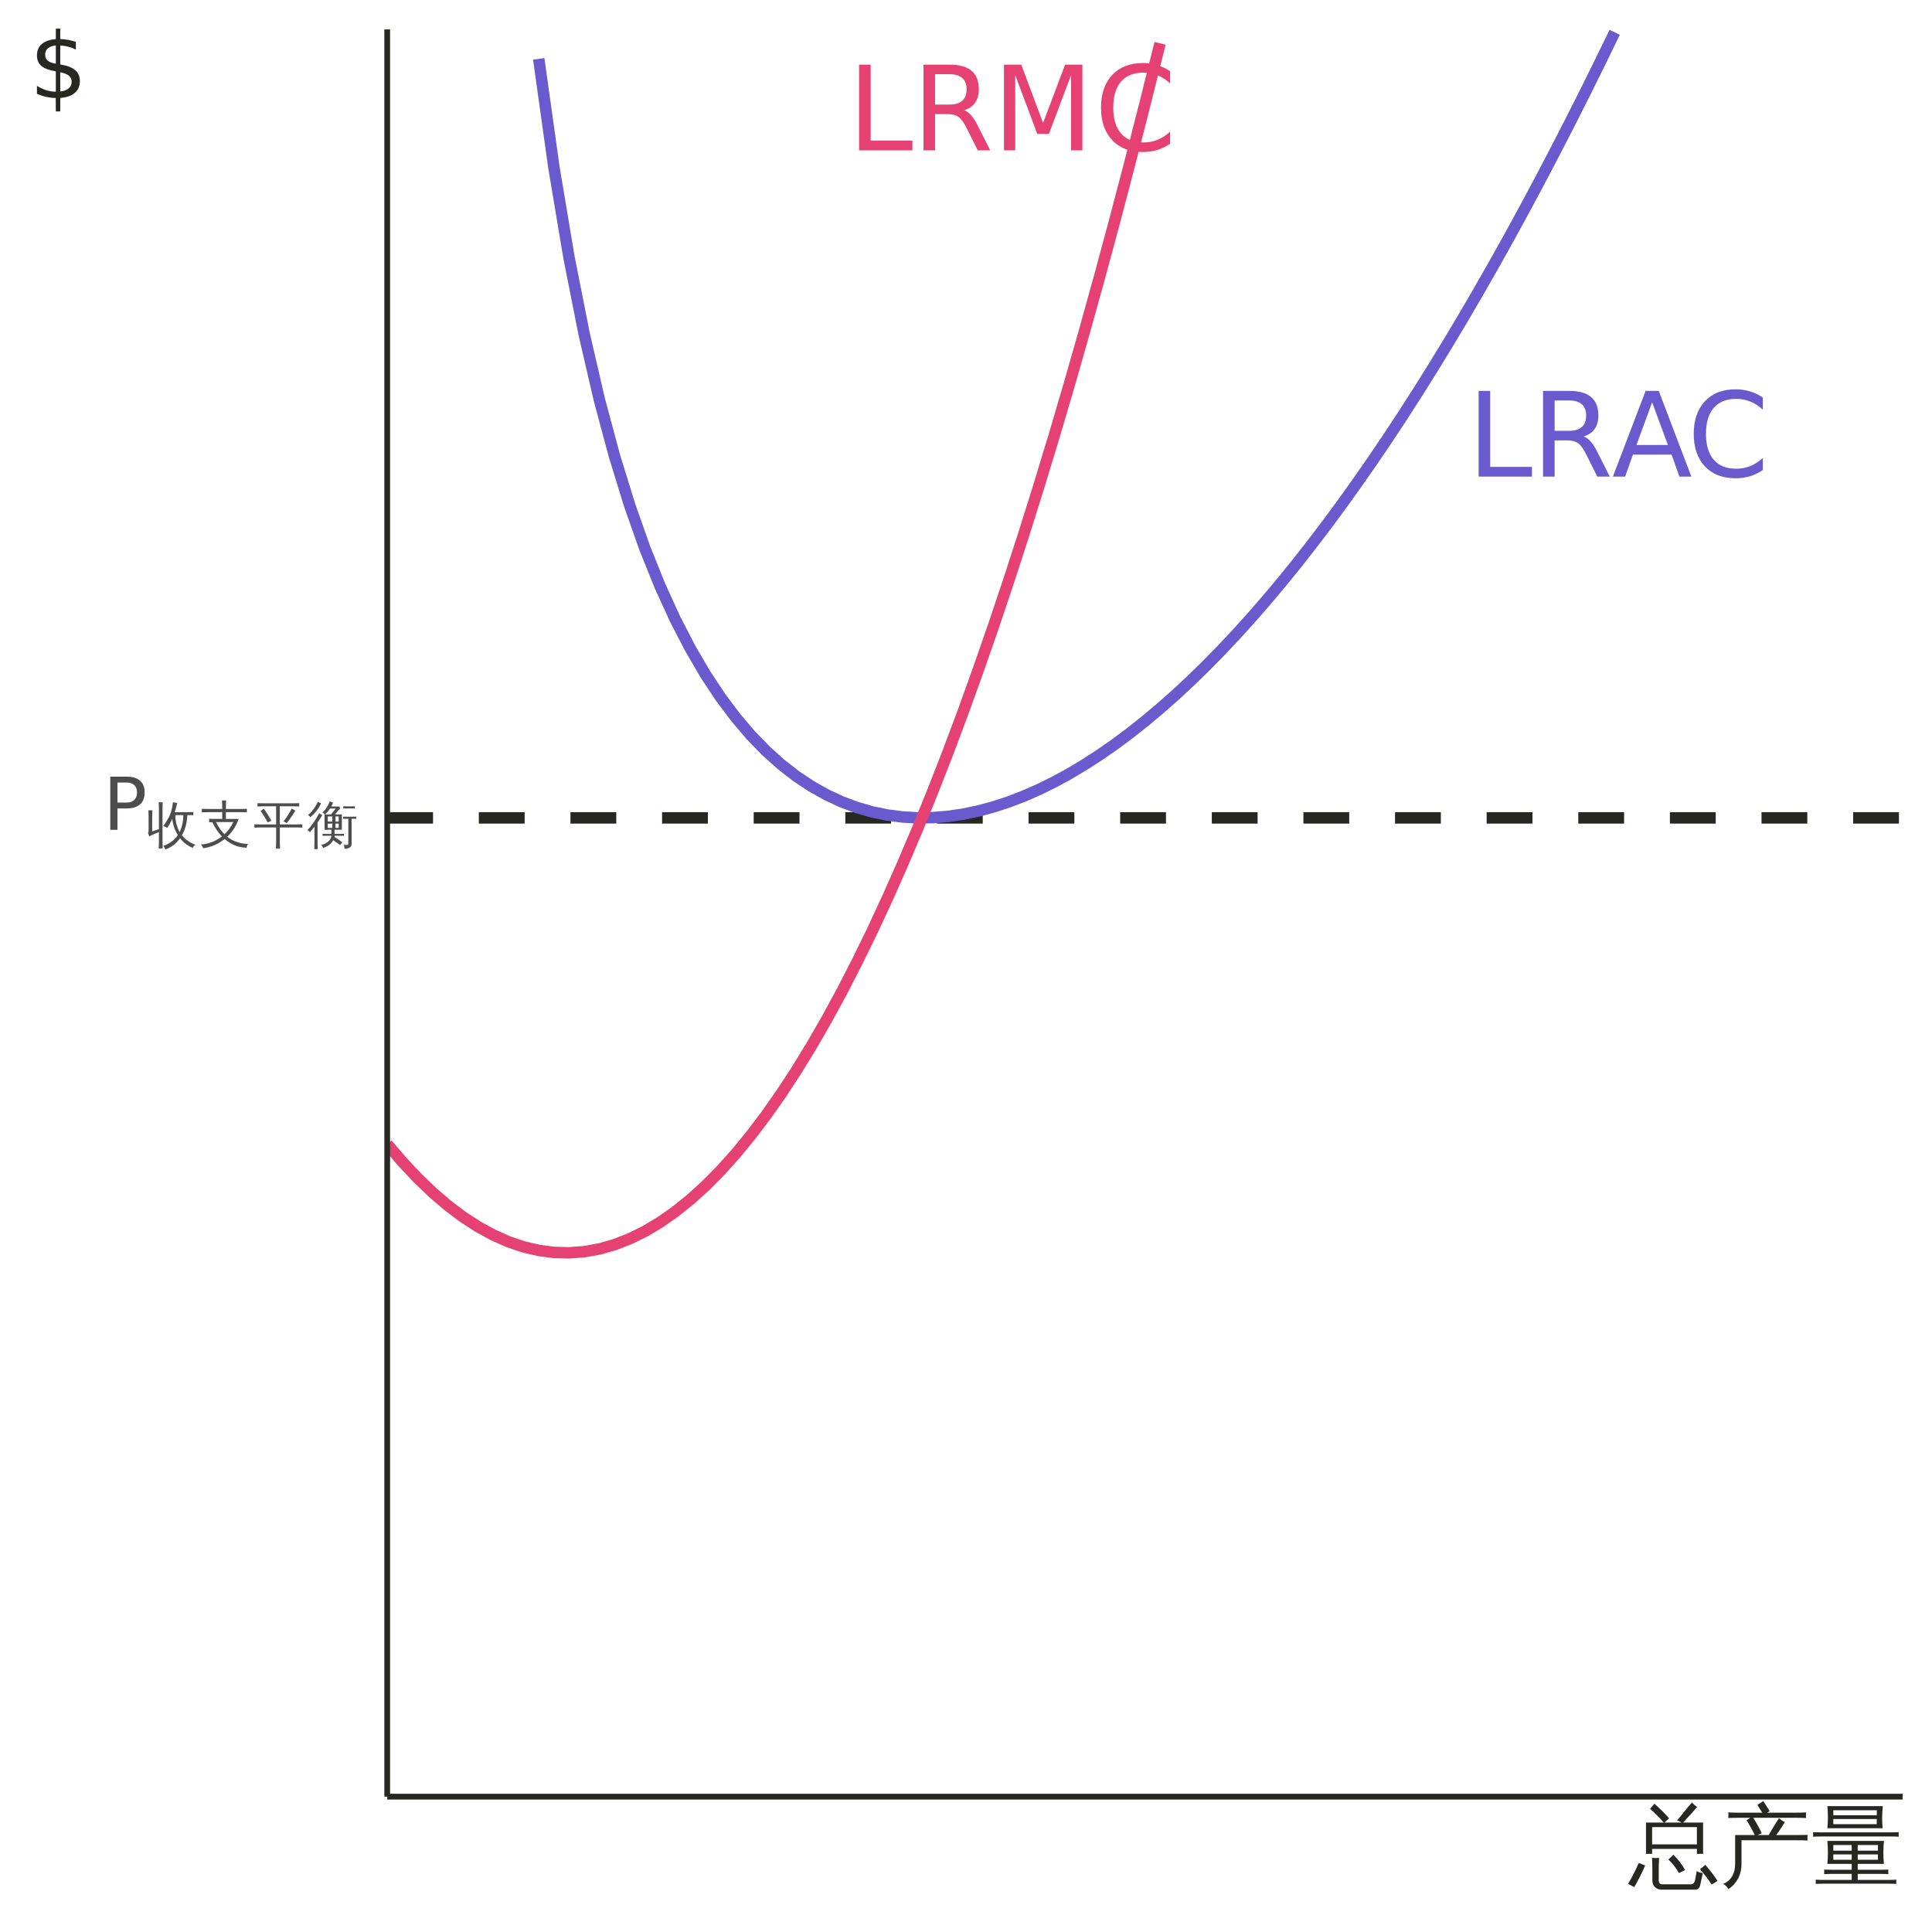
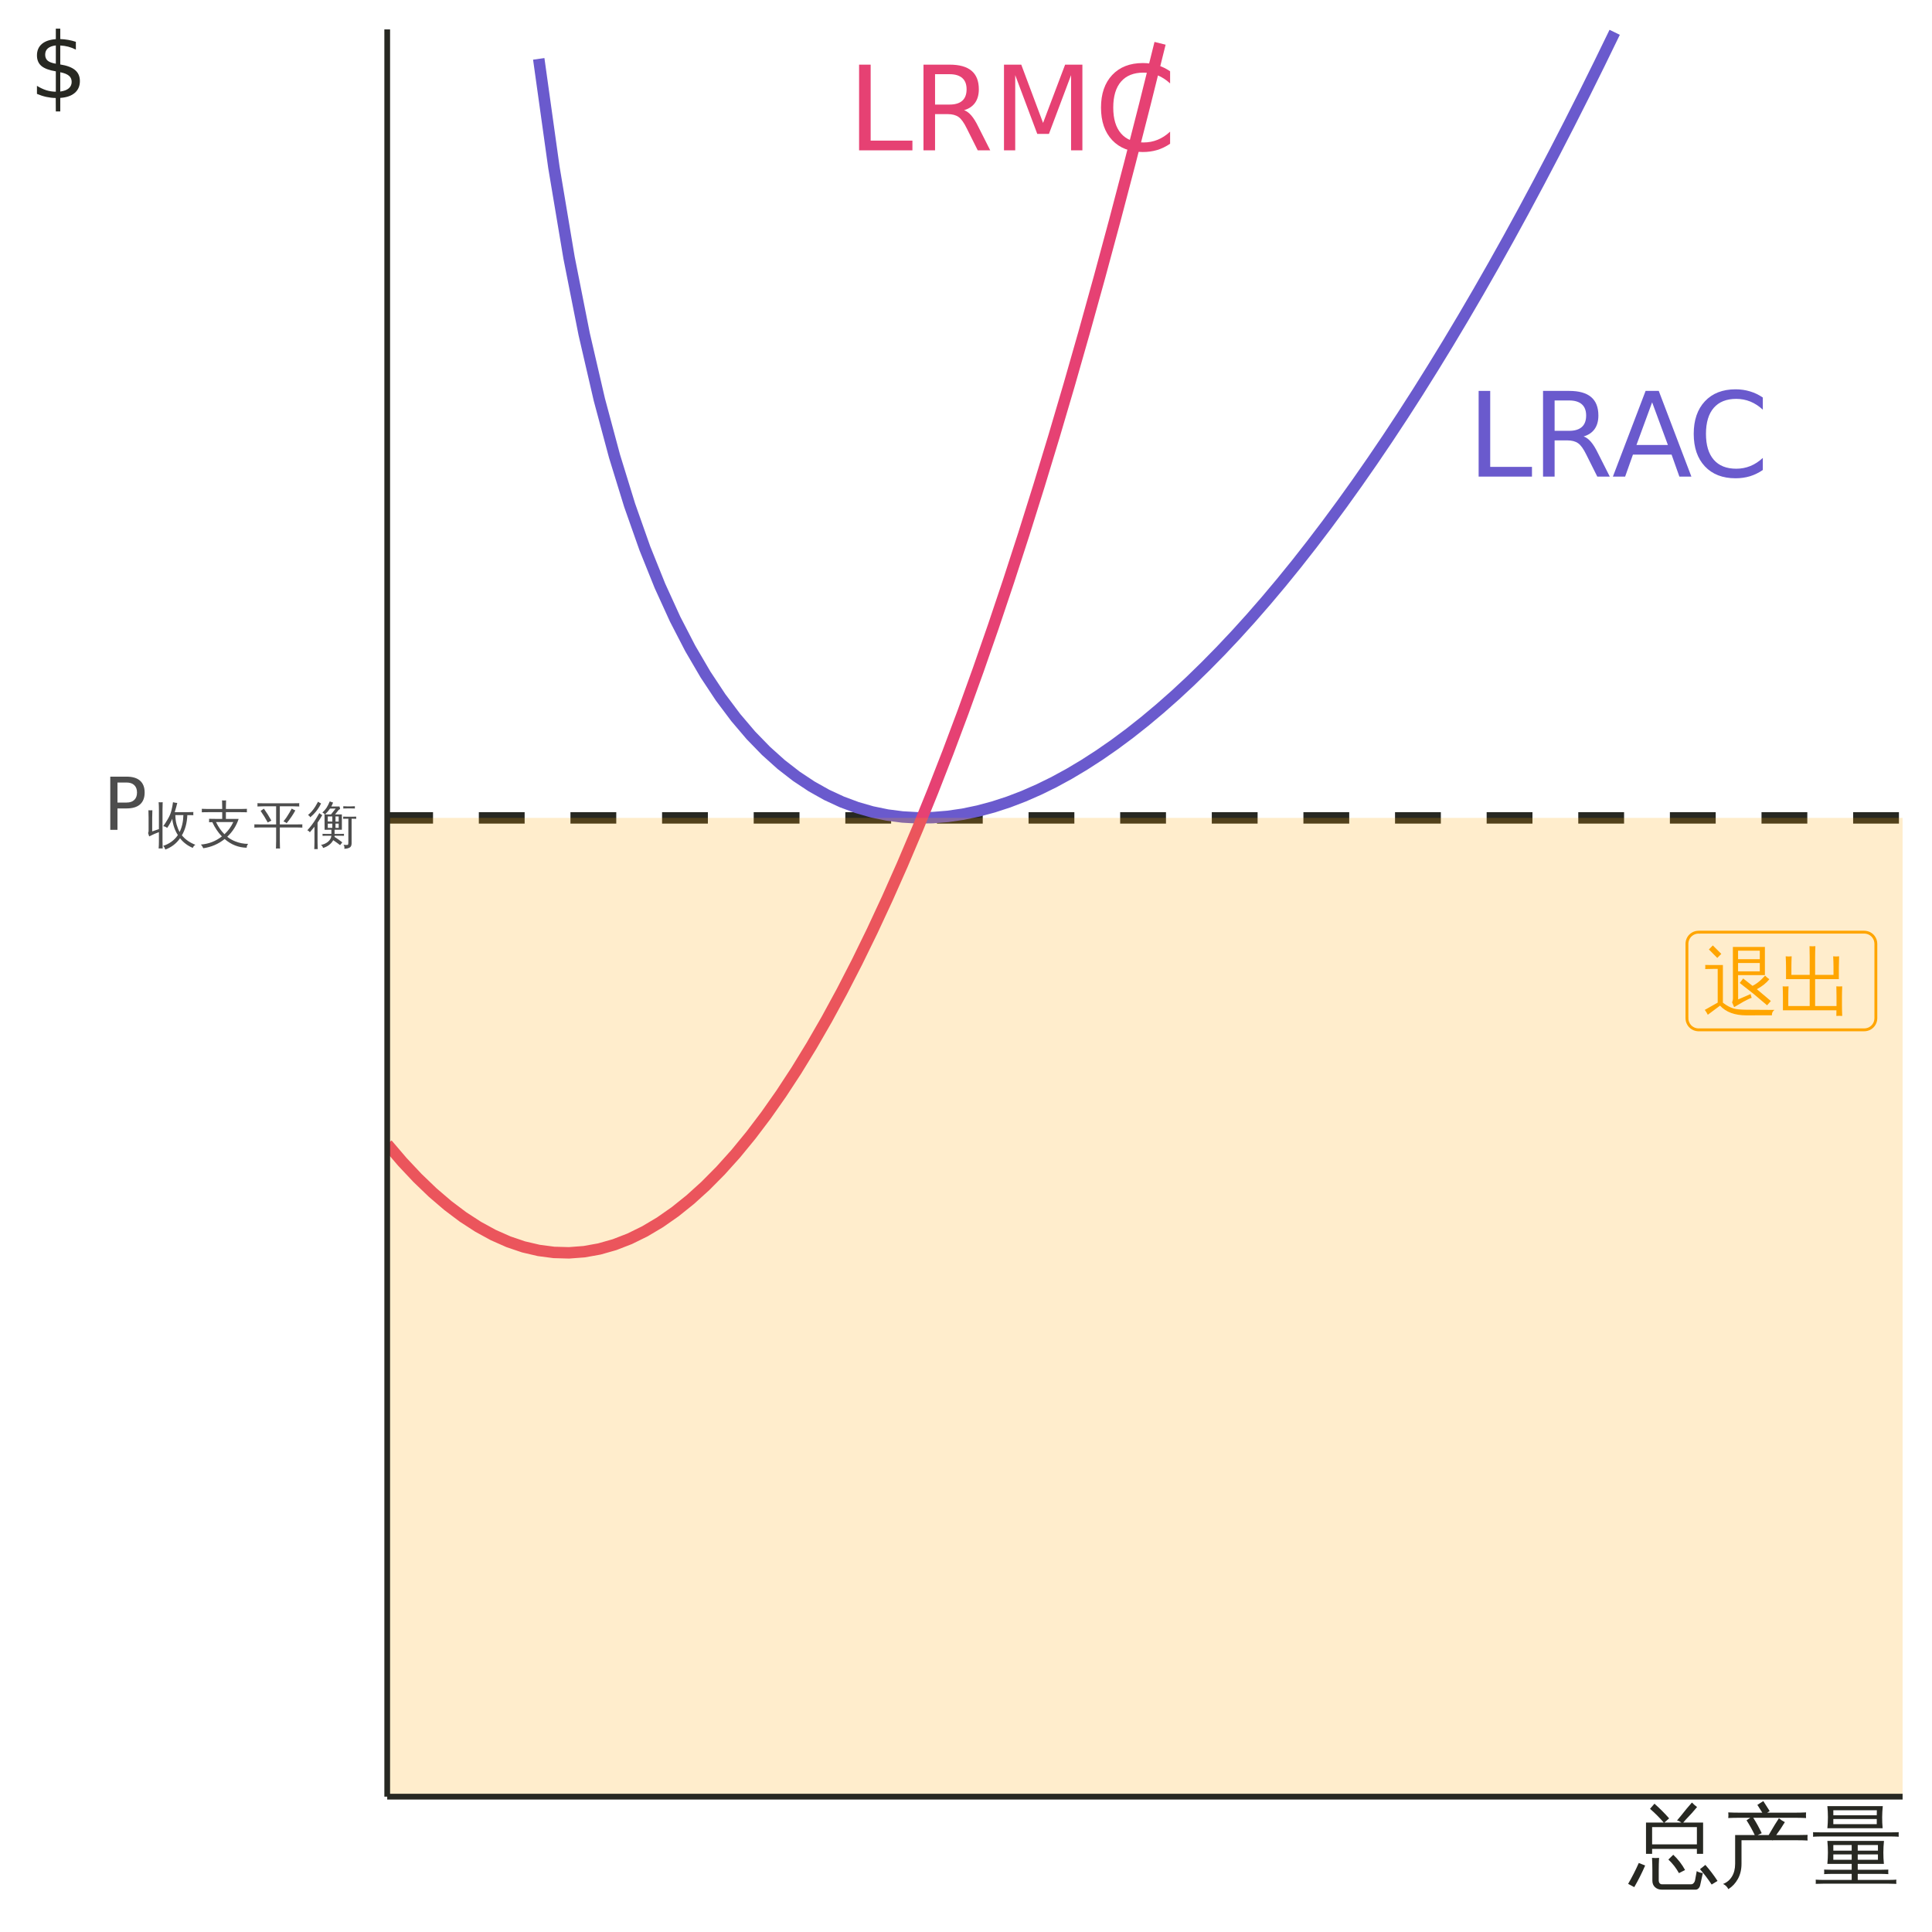
<svg xmlns="http://www.w3.org/2000/svg" xmlns:xlink="http://www.w3.org/1999/xlink" width="360" height="360" viewBox="0 0 360 360">
  <defs>
    <g>
      <g id="glyph-0-0">
        <path d="M 1.094 3.875 L 1.094 -15.453 L 12.047 -15.453 L 12.047 3.875 Z M 2.328 2.656 L 10.828 2.656 L 10.828 -14.219 L 2.328 -14.219 Z M 2.328 2.656 " />
      </g>
      <g id="glyph-0-1">
        <path d="M 2.156 -15.969 L 4.312 -15.969 L 4.312 -1.812 L 12.094 -1.812 L 12.094 0 L 2.156 0 Z M 2.156 -15.969 " />
      </g>
      <g id="glyph-0-2">
        <path d="M 9.719 -7.484 C 10.188 -7.328 10.641 -6.992 11.078 -6.484 C 11.516 -5.973 11.953 -5.266 12.391 -4.359 L 14.594 0 L 12.266 0 L 10.219 -4.094 C 9.695 -5.164 9.188 -5.875 8.688 -6.219 C 8.195 -6.57 7.52 -6.75 6.656 -6.75 L 4.312 -6.75 L 4.312 0 L 2.156 0 L 2.156 -15.969 L 7.031 -15.969 C 8.852 -15.969 10.211 -15.586 11.109 -14.828 C 12.016 -14.066 12.469 -12.914 12.469 -11.375 C 12.469 -10.363 12.234 -9.523 11.766 -8.859 C 11.297 -8.203 10.613 -7.742 9.719 -7.484 Z M 4.312 -14.188 L 4.312 -8.531 L 7.031 -8.531 C 8.07 -8.531 8.859 -8.77 9.391 -9.25 C 9.922 -9.727 10.188 -10.438 10.188 -11.375 C 10.188 -12.301 9.922 -13 9.391 -13.469 C 8.859 -13.945 8.07 -14.188 7.031 -14.188 Z M 4.312 -14.188 " />
      </g>
      <g id="glyph-0-3">
        <path d="M 7.484 -13.844 L 4.562 -5.891 L 10.422 -5.891 Z M 6.266 -15.969 L 8.719 -15.969 L 14.797 0 L 12.562 0 L 11.109 -4.094 L 3.906 -4.094 L 2.453 0 L 0.172 0 Z M 6.266 -15.969 " />
      </g>
      <g id="glyph-0-4">
        <path d="M 14.109 -14.734 L 14.109 -12.469 C 13.379 -13.145 12.602 -13.648 11.781 -13.984 C 10.957 -14.316 10.082 -14.484 9.156 -14.484 C 7.332 -14.484 5.938 -13.926 4.969 -12.812 C 4 -11.695 3.516 -10.082 3.516 -7.969 C 3.516 -5.863 4 -4.254 4.969 -3.141 C 5.938 -2.023 7.332 -1.469 9.156 -1.469 C 10.082 -1.469 10.957 -1.633 11.781 -1.969 C 12.602 -2.301 13.379 -2.805 14.109 -3.484 L 14.109 -1.234 C 13.348 -0.711 12.547 -0.32 11.703 -0.062 C 10.859 0.188 9.969 0.312 9.031 0.312 C 6.613 0.312 4.707 -0.426 3.312 -1.906 C 1.926 -3.383 1.234 -5.406 1.234 -7.969 C 1.234 -10.531 1.926 -12.551 3.312 -14.031 C 4.707 -15.52 6.613 -16.266 9.031 -16.266 C 9.988 -16.266 10.891 -16.133 11.734 -15.875 C 12.578 -15.625 13.367 -15.242 14.109 -14.734 Z M 14.109 -14.734 " />
      </g>
      <g id="glyph-0-5">
        <path d="M 2.156 -15.969 L 5.375 -15.969 L 9.438 -5.109 L 13.547 -15.969 L 16.766 -15.969 L 16.766 0 L 14.656 0 L 14.656 -14.016 L 10.531 -3.062 L 8.359 -3.062 L 4.25 -14.016 L 4.25 0 L 2.156 0 Z M 2.156 -15.969 " />
      </g>
      <g id="glyph-1-0">
+         <path d="M 0.469 0 L 0.469 -9.469 L 4.25 -9.469 L 4.25 0 Z M 0.938 -0.469 L 3.781 -0.469 L 3.781 -9 L 0.938 -9 Z M 0.938 -0.469 " />
+       </g>
+       <g id="glyph-1-1">
+         <path d="M 2.797 -7.453 L 1.906 -7.453 C 1.426 -7.453 0.945 -7.441 0.469 -7.422 C 0.5 -7.672 0.5 -7.926 0.469 -8.188 C 0.945 -8.176 1.426 -8.172 1.906 -8.172 L 3.766 -8.172 L 3.766 -1.156 C 4.453 -0.625 5.129 -0.258 5.797 -0.062 C 6.297 0.07 7.078 0.145 8.141 0.156 L 13.375 0.188 C 13.031 0.438 12.875 0.77 12.906 1.188 L 8.141 1.203 C 5.973 1.203 4.336 0.598 3.234 -0.609 L 0.953 1.094 C 0.797 0.77 0.609 0.469 0.391 0.188 L 2.797 -1.172 Z M 3.469 -10.25 L 2.719 -9.5 L 1.156 -11.078 L 1.891 -11.828 Z M 12.703 -1.469 L 12 -0.672 L 9.484 -2.797 L 6.906 -4.828 L 7.547 -5.672 L 9.281 -4.297 C 9.895 -4.598 10.473 -5.02 11.016 -5.562 L 11.625 -6.203 C 11.875 -5.941 12.141 -5.719 12.422 -5.531 C 11.867 -4.832 11.094 -4.211 10.094 -3.672 Z M 5.625 -11.547 L 11.594 -11.547 L 11.594 -6.297 L 6.594 -6.297 L 6.609 -1.766 L 8.922 -2.766 L 9.125 -2.062 C 8.82 -1.977 8.32 -1.742 7.625 -1.359 C 6.938 -0.973 6.348 -0.629 5.859 -0.328 L 5.484 -1.219 C 5.598 -1.5 5.648 -1.785 5.641 -2.078 Z M 6.594 -7 L 10.641 -7 L 10.641 -8.547 L 6.594 -8.547 Z M 10.641 -9.266 L 10.641 -10.844 L 6.594 -10.844 L 6.594 -9.266 Z M 10.641 -9.266 " />
+       </g>
+       <g id="glyph-1-2">
+         <path d="M 12 1.312 C 11.625 1.281 11.258 1.281 10.906 1.312 C 10.914 0.969 10.922 0.617 10.922 0.266 L 0.953 0.266 L 0.953 -2.188 C 0.953 -2.852 0.938 -3.523 0.906 -4.203 C 1.27 -4.172 1.633 -4.172 2 -4.203 C 1.969 -3.523 1.953 -2.852 1.953 -2.188 L 1.953 -0.531 L 5.938 -0.531 L 5.938 -5.547 L 1.531 -5.547 L 1.531 -7.75 C 1.531 -8.438 1.508 -9.117 1.469 -9.797 C 1.844 -9.754 2.211 -9.754 2.578 -9.797 C 2.547 -9.117 2.531 -8.438 2.531 -7.75 L 2.531 -6.344 L 5.938 -6.344 L 5.938 -9.656 C 5.938 -10.332 5.926 -11.008 5.906 -11.688 C 6.27 -11.656 6.633 -11.656 7 -11.688 C 6.969 -11.008 6.953 -10.332 6.953 -9.656 L 6.953 -6.344 L 10.375 -6.344 C 10.375 -6.812 10.375 -7.332 10.375 -7.906 C 10.375 -8.488 10.352 -9.117 10.312 -9.797 C 10.688 -9.754 11.055 -9.754 11.422 -9.797 C 11.398 -9.172 11.383 -8.508 11.375 -7.812 C 11.375 -7.113 11.375 -6.359 11.375 -5.547 L 6.953 -5.547 L 6.953 -0.531 L 10.938 -0.531 L 10.938 -2.188 C 10.938 -2.852 10.926 -3.523 10.906 -4.203 C 11.258 -4.172 11.625 -4.172 12 -4.203 C 11.969 -3.523 11.953 -2.852 11.953 -2.188 L 11.953 -0.719 C 11.953 -0.031 11.969 0.645 12 1.312 Z M 12 1.312 " />
+       </g>
+       <g id="glyph-2-0">
        <path d="M 0.672 2.406 L 0.672 -9.578 L 7.469 -9.578 L 7.469 2.406 Z M 1.438 1.641 L 6.719 1.641 L 6.719 -8.828 L 1.438 -8.828 Z M 1.438 1.641 " />
      </g>
-       <g id="glyph-1-1">
+       <g id="glyph-2-1">
        <path d="M 2.672 -8.812 L 2.672 -5.078 L 4.359 -5.078 C 4.984 -5.078 5.461 -5.238 5.797 -5.562 C 6.141 -5.883 6.312 -6.348 6.312 -6.953 C 6.312 -7.547 6.141 -8.004 5.797 -8.328 C 5.461 -8.648 4.984 -8.812 4.359 -8.812 Z M 1.328 -9.906 L 4.359 -9.906 C 5.473 -9.906 6.312 -9.656 6.875 -9.156 C 7.445 -8.656 7.734 -7.922 7.734 -6.953 C 7.734 -5.973 7.445 -5.234 6.875 -4.734 C 6.312 -4.234 5.473 -3.984 4.359 -3.984 L 2.672 -3.984 L 2.672 0 L 1.328 0 Z M 1.328 -9.906 " />
      </g>
-       <g id="glyph-2-0">
+       <g id="glyph-3-0">
        <path d="M 0.312 0 L 0.312 -6.344 L 2.844 -6.344 L 2.844 0 Z M 0.625 -0.312 L 2.531 -0.312 L 2.531 -6.016 L 0.625 -6.016 Z M 0.625 -0.312 " />
      </g>
-       <g id="glyph-2-1">
+       <g id="glyph-3-1">
        <path d="M 3.094 1.141 C 2.844 1.117 2.594 1.117 2.344 1.141 C 2.375 0.691 2.391 0.238 2.391 -0.219 L 2.391 -1.906 C 1.898 -1.738 1.297 -1.473 0.578 -1.109 L 0.375 -1.75 C 0.438 -1.863 0.469 -1.988 0.469 -2.125 L 0.469 -4.625 C 0.469 -5.082 0.457 -5.535 0.438 -5.984 C 0.688 -5.961 0.93 -5.961 1.172 -5.984 C 1.148 -5.535 1.141 -5.082 1.141 -4.625 L 1.141 -2.047 L 2.391 -2.469 L 2.391 -6.125 C 2.391 -6.57 2.375 -7.023 2.344 -7.484 C 2.594 -7.453 2.844 -7.453 3.094 -7.484 C 3.07 -7.023 3.062 -6.57 3.062 -6.125 L 3.062 -0.219 C 3.062 0.238 3.07 0.691 3.094 1.141 Z M 5.016 -7.484 C 5.266 -7.41 5.531 -7.363 5.812 -7.344 C 5.688 -6.812 5.539 -6.281 5.375 -5.75 L 5.328 -5.625 L 7.734 -5.625 C 8.086 -5.625 8.445 -5.633 8.812 -5.656 C 8.789 -5.457 8.789 -5.258 8.812 -5.062 L 7.688 -5.078 C 7.625 -3.598 7.285 -2.344 6.672 -1.312 C 7.305 -0.539 8.145 0.047 9.188 0.453 C 8.957 0.586 8.797 0.781 8.703 1.031 C 7.734 0.625 6.941 0.023 6.328 -0.766 C 5.648 0.211 4.734 0.914 3.578 1.344 C 3.504 1.051 3.375 0.82 3.188 0.656 C 4.375 0.258 5.285 -0.41 5.922 -1.359 C 5.359 -2.242 5.008 -3.258 4.875 -4.406 C 4.645 -3.832 4.328 -3.258 3.922 -2.688 C 3.734 -2.863 3.492 -2.973 3.203 -3.016 C 3.473 -3.391 3.758 -3.836 4.062 -4.359 C 4.375 -4.891 4.594 -5.41 4.719 -5.922 C 4.852 -6.441 4.953 -6.961 5.016 -7.484 Z M 5.453 -5.078 C 5.461 -4.461 5.539 -3.879 5.688 -3.328 C 5.844 -2.785 6.031 -2.32 6.25 -1.938 C 6.688 -2.812 6.922 -3.859 6.953 -5.078 Z M 5.453 -5.078 " />
      </g>
-       <g id="glyph-2-2">
+       <g id="glyph-3-2">
        <path d="M 1.734 -3.75 C 1.754 -3.969 1.754 -4.18 1.734 -4.391 C 2.129 -4.379 2.523 -4.375 2.922 -4.375 L 4.188 -4.375 L 4.188 -5.625 L 1.578 -5.625 C 1.172 -5.625 0.77 -5.617 0.375 -5.609 C 0.406 -5.816 0.406 -6.031 0.375 -6.25 C 0.77 -6.227 1.172 -6.219 1.578 -6.219 L 4.188 -6.219 L 4.188 -6.422 C 4.188 -6.891 4.176 -7.359 4.156 -7.828 C 4.406 -7.797 4.656 -7.797 4.906 -7.828 C 4.883 -7.359 4.875 -6.891 4.875 -6.422 L 4.875 -6.219 L 7.609 -6.219 C 8.004 -6.219 8.398 -6.227 8.797 -6.25 C 8.773 -6.031 8.773 -5.816 8.797 -5.609 C 8.398 -5.617 8.004 -5.625 7.609 -5.625 L 4.875 -5.625 L 4.875 -4.375 L 7.25 -4.375 C 6.82 -3.082 6.113 -1.973 5.125 -1.047 C 5.562 -0.691 6.055 -0.406 6.609 -0.188 C 7.391 0.125 8.191 0.281 9.016 0.281 C 8.836 0.488 8.75 0.727 8.75 1 C 7.219 0.969 5.848 0.426 4.641 -0.625 C 3.473 0.312 2.145 0.883 0.656 1.094 C 0.551 0.832 0.406 0.602 0.219 0.406 C 1.676 0.289 2.977 -0.211 4.125 -1.109 C 3.414 -1.848 2.82 -2.734 2.344 -3.766 C 2.145 -3.766 1.941 -3.758 1.734 -3.75 Z M 3.031 -3.781 C 3.477 -2.863 4.004 -2.109 4.609 -1.516 C 5.305 -2.16 5.852 -2.914 6.25 -3.781 Z M 3.031 -3.781 " />
      </g>
-       <g id="glyph-2-3">
+       <g id="glyph-3-3">
        <path d="M 4.953 1.156 C 4.703 1.125 4.453 1.125 4.203 1.156 C 4.223 0.688 4.234 0.223 4.234 -0.234 L 4.234 -2.781 L 1.297 -2.781 C 0.922 -2.781 0.547 -2.77 0.172 -2.75 C 0.191 -2.957 0.191 -3.16 0.172 -3.359 C 0.547 -3.348 0.922 -3.344 1.297 -3.344 L 4.234 -3.344 L 4.234 -6.719 L 1.875 -6.719 C 1.5 -6.719 1.125 -6.707 0.75 -6.688 C 0.77 -6.895 0.77 -7.098 0.75 -7.297 C 1.125 -7.285 1.5 -7.281 1.875 -7.281 L 7.422 -7.281 C 7.797 -7.281 8.172 -7.285 8.547 -7.297 C 8.523 -7.098 8.523 -6.895 8.547 -6.688 C 8.172 -6.707 7.797 -6.719 7.422 -6.719 L 4.922 -6.719 L 4.922 -3.344 L 7.984 -3.344 C 8.367 -3.344 8.75 -3.348 9.125 -3.359 C 9.102 -3.16 9.102 -2.957 9.125 -2.75 C 8.75 -2.77 8.367 -2.781 7.984 -2.781 L 4.922 -2.781 L 4.922 -0.234 C 4.922 0.223 4.93 0.688 4.953 1.156 Z M 7.141 -6.297 C 7.359 -6.16 7.582 -6.047 7.812 -5.953 C 7.395 -5.172 6.852 -4.375 6.188 -3.562 C 6.031 -3.727 5.832 -3.836 5.594 -3.891 C 5.957 -4.328 6.328 -4.867 6.703 -5.516 Z M 2.672 -3.703 C 2.273 -4.441 1.832 -5.16 1.344 -5.859 L 1.953 -6.281 C 2.461 -5.57 2.926 -4.832 3.344 -4.062 Z M 2.672 -3.703 " />
      </g>
-       <g id="glyph-2-4">
+       <g id="glyph-3-4">
        <path d="M 7.688 -0.016 L 7.688 -4.406 L 6.719 -4.391 C 6.738 -4.523 6.738 -4.66 6.719 -4.797 C 6.977 -4.785 7.242 -4.781 7.516 -4.781 L 8.375 -4.781 C 8.633 -4.781 8.895 -4.785 9.156 -4.797 C 9.145 -4.66 9.145 -4.523 9.156 -4.391 L 8.297 -4.406 L 8.297 0.234 C 8.285 0.609 8.156 0.859 7.906 0.984 C 7.613 1.129 7.289 1.195 6.938 1.188 C 7 0.906 6.945 0.66 6.781 0.453 C 6.914 0.473 7.078 0.484 7.266 0.484 C 7.461 0.492 7.582 0.473 7.625 0.422 C 7.664 0.379 7.688 0.234 7.688 -0.016 Z M 8.906 -6.734 C 8.895 -6.586 8.895 -6.445 8.906 -6.312 C 8.645 -6.32 8.383 -6.328 8.125 -6.328 L 7.531 -6.328 C 7.27 -6.328 7.008 -6.32 6.75 -6.312 C 6.758 -6.445 6.758 -6.586 6.75 -6.734 C 7.008 -6.711 7.27 -6.703 7.531 -6.703 L 8.125 -6.703 C 8.383 -6.703 8.645 -6.711 8.906 -6.734 Z M 3.266 -2.344 L 3.25 -5.203 L 3.297 -5.203 C 3.18 -5.367 3.031 -5.484 2.844 -5.547 C 3.145 -5.816 3.398 -6.109 3.609 -6.422 C 3.816 -6.734 4.023 -7.141 4.234 -7.641 C 4.43 -7.547 4.633 -7.473 4.844 -7.422 C 4.758 -7.172 4.648 -6.926 4.516 -6.688 L 6.047 -6.688 L 6.156 -6.203 C 6.031 -6.16 5.93 -6.098 5.859 -6.016 C 5.797 -5.93 5.582 -5.66 5.219 -5.203 L 6.484 -5.203 L 6.484 -2.359 L 5.125 -2.359 L 5.125 -1.578 L 6.172 -1.578 C 6.398 -1.578 6.633 -1.582 6.875 -1.594 C 6.863 -1.469 6.863 -1.344 6.875 -1.219 C 6.633 -1.227 6.398 -1.234 6.172 -1.234 L 5.125 -1.234 C 5.125 -1.172 5.117 -1.102 5.109 -1.031 C 5.609 -0.719 6.094 -0.375 6.562 0 L 6.156 0.516 C 5.738 0.191 5.312 -0.113 4.875 -0.406 C 4.477 0.301 3.844 0.785 2.969 1.047 C 2.926 0.797 2.797 0.602 2.578 0.469 C 3.047 0.406 3.477 0.219 3.875 -0.094 C 4.27 -0.414 4.488 -0.797 4.531 -1.234 L 3.594 -1.234 C 3.352 -1.234 3.113 -1.227 2.875 -1.219 C 2.895 -1.344 2.895 -1.469 2.875 -1.594 C 3.113 -1.582 3.352 -1.578 3.594 -1.578 L 4.531 -1.578 L 4.531 -2.359 L 3.875 -2.359 L 3.875 -2.344 Z M 5.297 -2.703 L 5.891 -2.703 L 5.891 -3.5 L 5.297 -3.5 Z M 4.703 -2.703 L 4.703 -3.5 L 3.859 -3.484 L 3.859 -2.703 Z M 5.297 -3.875 L 5.891 -3.875 L 5.891 -4.828 L 5.297 -4.828 Z M 4.703 -3.875 L 4.703 -4.797 L 4.672 -4.828 L 3.859 -4.828 C 3.859 -4.504 3.859 -4.191 3.859 -3.891 Z M 3.344 -5.203 L 4.453 -5.203 L 5.328 -6.297 L 4.281 -6.297 C 4.031 -5.93 3.719 -5.566 3.344 -5.203 Z M 3.25 -5.203 L 3.297 -5.203 Z M 2.281 -5.453 C 2.445 -5.305 2.629 -5.18 2.828 -5.078 C 2.555 -4.586 2.266 -4.117 1.953 -3.672 L 1.953 -0.016 C 1.953 0.41 1.961 0.836 1.984 1.266 C 1.766 1.242 1.551 1.242 1.344 1.266 C 1.363 0.836 1.375 0.41 1.375 -0.016 L 1.375 -2.906 L 0.516 -1.875 C 0.398 -2.051 0.242 -2.176 0.047 -2.25 C 0.629 -2.875 1.176 -3.602 1.688 -4.438 Z M 2.047 -7.578 C 2.211 -7.453 2.398 -7.344 2.609 -7.25 C 2.254 -6.5 1.785 -5.828 1.203 -5.234 C 1.004 -5.035 0.801 -4.848 0.594 -4.672 C 0.5 -4.859 0.359 -5 0.172 -5.094 C 0.68 -5.508 1.133 -6.035 1.531 -6.672 C 1.707 -6.973 1.879 -7.273 2.047 -7.578 Z M 2.047 -7.578 " />
      </g>
-       <g id="glyph-3-0">
+       <g id="glyph-4-0">
        <path d="M 0.562 0 L 0.562 -11.328 L 5.078 -11.328 L 5.078 0 Z M 1.125 -0.562 L 4.516 -0.562 L 4.516 -10.766 L 1.125 -10.766 Z M 1.125 -0.562 " />
      </g>
-       <g id="glyph-3-1">
+       <g id="glyph-4-1">
        <path d="M 4.328 -4.453 L 3.188 -4.453 L 3.188 -10.281 L 6.5 -10.281 C 5.707 -11.195 4.852 -12.051 3.938 -12.844 L 4.766 -13.797 C 5.734 -12.941 6.645 -12.031 7.5 -11.062 L 6.609 -10.281 L 9.766 -10.281 C 9.523 -10.477 9.258 -10.609 8.969 -10.672 L 9.75 -11.609 C 10.414 -12.441 10.758 -12.867 10.781 -12.891 L 11.75 -14.016 C 12.039 -13.703 12.359 -13.422 12.703 -13.172 L 11.734 -12.047 L 10.625 -10.859 L 10.125 -10.281 L 13.828 -10.281 L 13.828 -4.453 L 12.672 -4.453 L 12.672 -5.375 L 4.328 -5.375 Z M 12.672 -9.438 L 4.328 -9.438 L 4.328 -6.219 L 12.672 -6.219 Z M 15.422 1.266 C 14.754 0.254 14.031 -0.695 13.25 -1.594 L 14.25 -2.391 C 15.07 -1.461 15.828 -0.469 16.516 0.594 Z M 9.328 -0.859 C 8.797 -1.816 8.141 -2.66 7.359 -3.391 L 8.266 -4.281 C 9.141 -3.469 9.875 -2.52 10.469 -1.438 Z M 12.641 -1.234 C 12.953 -1.035 13.332 -0.914 13.781 -0.875 L 13.297 1.328 C 13.254 1.578 13.156 1.785 13 1.953 C 12.844 2.129 12.656 2.219 12.438 2.219 L 6.125 2.219 C 5.625 2.219 5.207 2.066 4.875 1.766 C 4.539 1.461 4.375 1.055 4.375 0.547 L 4.375 -1.391 C 4.375 -2.172 4.352 -2.941 4.312 -3.703 C 4.75 -3.66 5.188 -3.66 5.625 -3.703 C 5.582 -2.941 5.562 -2.172 5.562 -1.391 L 5.562 0.547 C 5.562 0.723 5.613 0.879 5.719 1.016 C 5.832 1.148 5.973 1.219 6.141 1.219 L 11.594 1.219 C 11.781 1.219 11.938 1.145 12.062 1 C 12.195 0.863 12.285 0.691 12.328 0.484 Z M -0.141 1.141 C 0.586 -0.109 1.25 -1.406 1.844 -2.75 L 3.031 -2.281 C 2.426 -0.883 1.75 0.457 1 1.75 Z M -0.141 1.141 " />
      </g>
-       <g id="glyph-3-2">
+       <g id="glyph-4-2">
        <path d="M 2.797 -2.609 L 2.797 -7.953 L 6.453 -7.953 C 6.004 -8.898 5.492 -9.816 4.922 -10.703 L 5.625 -11.172 L 3.453 -11.172 C 2.805 -11.172 2.16 -11.156 1.516 -11.125 C 1.555 -11.477 1.555 -11.828 1.516 -12.172 C 2.16 -12.141 2.805 -12.125 3.453 -12.125 L 7.859 -12.125 L 6.938 -13.578 L 8.047 -14.281 L 9.234 -12.422 L 8.766 -12.125 L 14.094 -12.125 C 14.738 -12.125 15.379 -12.141 16.016 -12.172 C 15.984 -11.828 15.984 -11.477 16.016 -11.125 C 15.379 -11.156 14.738 -11.172 14.094 -11.172 L 6.172 -11.172 C 6.766 -10.242 7.289 -9.285 7.75 -8.297 L 6.984 -7.953 L 9.047 -7.953 L 10.156 -9.828 L 10.953 -11.078 C 11.297 -10.797 11.664 -10.555 12.062 -10.359 C 11.812 -9.941 11.547 -9.523 11.266 -9.109 L 10.453 -7.953 L 14.359 -7.953 C 15.016 -7.953 15.66 -7.961 16.297 -7.984 C 16.266 -7.641 16.266 -7.289 16.297 -6.938 C 15.66 -6.969 15.016 -6.984 14.359 -6.984 L 9.844 -6.984 L 9.797 -6.922 C 9.773 -6.941 9.75 -6.961 9.719 -6.984 L 3.984 -6.984 L 3.984 -2.609 C 3.984 -1.523 3.758 -0.582 3.312 0.219 C 2.863 1.031 2.27 1.664 1.531 2.125 C 1.32 1.688 0.992 1.363 0.547 1.156 C 1.242 0.895 1.789 0.441 2.188 -0.203 C 2.594 -0.848 2.797 -1.648 2.797 -2.609 Z M 2.797 -2.609 " />
      </g>
-       <g id="glyph-3-3">
+       <g id="glyph-4-3">
        <path d="M 15.844 0.359 C 15.801 0.617 15.801 0.879 15.844 1.141 C 15.363 1.117 14.883 1.109 14.406 1.109 L 2.219 1.109 C 1.75 1.109 1.281 1.117 0.812 1.141 C 0.832 0.879 0.832 0.617 0.812 0.359 C 1.281 0.391 1.75 0.406 2.219 0.406 L 7.516 0.406 L 7.516 -0.719 L 3.938 -0.719 C 3.414 -0.719 2.895 -0.703 2.375 -0.672 C 2.406 -0.953 2.406 -1.234 2.375 -1.516 C 2.895 -1.492 3.414 -1.484 3.938 -1.484 L 7.516 -1.484 L 7.516 -2.578 L 2.984 -2.578 C 3.117 -4.004 3.117 -5.43 2.984 -6.859 L 13.531 -6.859 C 13.383 -5.43 13.379 -4.004 13.516 -2.578 L 8.641 -2.578 L 8.641 -1.484 L 12.797 -1.484 C 13.316 -1.484 13.832 -1.492 14.344 -1.516 C 14.32 -1.234 14.32 -0.953 14.344 -0.672 C 13.832 -0.703 13.316 -0.719 12.797 -0.719 L 8.641 -0.719 L 8.641 0.406 L 14.406 0.406 C 14.883 0.406 15.363 0.391 15.844 0.359 Z M 16.281 -8.484 C 16.258 -8.203 16.258 -7.922 16.281 -7.641 C 15.77 -7.672 15.258 -7.688 14.75 -7.688 L 1.859 -7.688 C 1.336 -7.688 0.82 -7.672 0.312 -7.641 C 0.332 -7.922 0.332 -8.203 0.312 -8.484 C 0.832 -8.461 1.348 -8.453 1.859 -8.453 L 14.75 -8.453 C 15.25 -8.453 15.758 -8.461 16.281 -8.484 Z M 2.984 -9.219 C 3.117 -10.602 3.117 -11.977 2.984 -13.344 L 13.312 -13.344 C 13.164 -11.977 13.156 -10.602 13.281 -9.219 Z M 8.641 -5.047 L 12.406 -5.047 L 12.406 -6.094 L 8.641 -6.094 Z M 7.516 -5.047 L 7.516 -6.094 L 4.094 -6.094 L 4.094 -5.047 Z M 8.641 -4.344 L 8.641 -3.344 L 12.406 -3.344 L 12.406 -4.344 Z M 7.516 -4.344 L 4.094 -4.344 L 4.094 -3.344 L 7.516 -3.344 Z M 4.094 -12.578 L 4.094 -11.641 L 12.188 -11.641 L 12.203 -12.578 Z M 4.094 -10.938 L 4.094 -9.984 L 12.188 -9.984 L 12.188 -10.938 Z M 4.094 -10.938 " />
      </g>
-       <g id="glyph-4-0">
+       <g id="glyph-5-0">
        <path d="M 0.844 3 L 0.844 -11.984 L 9.344 -11.984 L 9.344 3 Z M 1.797 2.062 L 8.406 2.062 L 8.406 -11.031 L 1.797 -11.031 Z M 1.797 2.062 " />
      </g>
-       <g id="glyph-4-1">
+       <g id="glyph-5-1">
        <path d="M 5.75 2.5 L 4.922 2.5 L 4.906 0 C 4.32 -0.008 3.738 -0.078 3.156 -0.203 C 2.582 -0.328 2 -0.516 1.406 -0.766 L 1.406 -2.266 C 1.977 -1.91 2.551 -1.641 3.125 -1.453 C 3.707 -1.273 4.305 -1.18 4.922 -1.172 L 4.922 -4.969 C 3.691 -5.164 2.797 -5.5 2.234 -5.969 C 1.68 -6.445 1.406 -7.102 1.406 -7.938 C 1.406 -8.832 1.707 -9.539 2.312 -10.062 C 2.914 -10.582 3.785 -10.883 4.922 -10.969 L 4.922 -12.922 L 5.75 -12.922 L 5.75 -10.984 C 6.258 -10.961 6.754 -10.91 7.234 -10.828 C 7.711 -10.742 8.188 -10.625 8.656 -10.469 L 8.656 -9.016 C 8.188 -9.254 7.711 -9.438 7.234 -9.562 C 6.754 -9.688 6.258 -9.758 5.75 -9.781 L 5.75 -6.25 C 7 -6.051 7.922 -5.703 8.516 -5.203 C 9.109 -4.703 9.406 -4.02 9.406 -3.156 C 9.406 -2.227 9.086 -1.492 8.453 -0.953 C 7.828 -0.41 6.926 -0.098 5.75 -0.016 Z M 4.922 -6.391 L 4.922 -9.797 C 4.273 -9.723 3.781 -9.539 3.438 -9.25 C 3.102 -8.957 2.938 -8.566 2.938 -8.078 C 2.938 -7.598 3.094 -7.223 3.406 -6.953 C 3.719 -6.691 4.223 -6.504 4.922 -6.391 Z M 5.75 -4.797 L 5.75 -1.203 C 6.445 -1.297 6.973 -1.492 7.328 -1.797 C 7.691 -2.109 7.875 -2.508 7.875 -3 C 7.875 -3.488 7.703 -3.875 7.359 -4.156 C 7.016 -4.445 6.477 -4.66 5.75 -4.797 Z M 5.75 -4.797 " />
      </g>
    </g>
    <clipPath id="clip-0">
      <path clip-rule="nonzero" d="M 72.152 151 L 354.523 151 L 354.523 154 L 72.152 154 Z M 72.152 151 " />
    </clipPath>
    <clipPath id="clip-1">
      <path clip-rule="nonzero" d="M 99 5.48 L 302 5.48 L 302 154 L 99 154 Z M 99 5.48 " />
    </clipPath>
    <clipPath id="clip-2">
      <path clip-rule="nonzero" d="M 72.152 7 L 218 7 L 218 235 L 72.152 235 Z M 72.152 7 " />
+     </clipPath>
+     <clipPath id="clip-3">
+       <path clip-rule="nonzero" d="M 72.152 152 L 354.523 152 L 354.523 334.781 L 72.152 334.781 Z M 72.152 152 " />
    </clipPath>
  </defs>
  <rect x="-36" y="-36" width="432" height="432" fill="rgb(100%, 100%, 100%)" fill-opacity="1" />
  <g clip-path="url(#clip-0)">
    <path fill="none" stroke-width="2.134" stroke-linecap="butt" stroke-linejoin="round" stroke="rgb(15.294%, 15.686%, 13.333%)" stroke-opacity="1" stroke-dasharray="8.536 8.536" stroke-miterlimit="10" d="M 72.152 152.398 L 354.52 152.398 " />
  </g>
  <g clip-path="url(#clip-1)">
    <path fill="none" stroke-width="2.134" stroke-linecap="butt" stroke-linejoin="round" stroke="rgb(41.569%, 35.294%, 80.392%)" stroke-opacity="1" stroke-miterlimit="10" d="M 100.387 10.969 L 103.211 31.172 L 106.035 48.027 L 108.859 62.285 L 111.684 74.48 L 114.508 85.004 L 117.328 94.152 L 120.152 102.156 L 122.977 109.18 L 125.801 115.371 L 128.625 120.836 L 131.449 125.668 L 134.273 129.938 L 137.098 133.703 L 139.918 137.02 L 142.742 139.926 L 145.566 142.461 L 148.391 144.652 L 151.215 146.527 L 154.039 148.113 L 156.863 149.422 L 159.684 150.473 L 162.508 151.285 L 165.332 151.867 L 168.156 152.23 L 170.98 152.391 L 173.805 152.352 L 176.629 152.121 L 179.453 151.711 L 182.273 151.121 L 185.098 150.363 L 187.922 149.441 L 190.746 148.359 L 193.57 147.121 L 196.395 145.734 L 199.219 144.195 L 202.039 142.512 L 204.863 140.688 L 207.688 138.727 L 210.512 136.629 L 213.336 134.395 L 216.16 132.027 L 218.984 129.535 L 221.809 126.91 L 224.629 124.16 L 227.453 121.285 L 230.277 118.289 L 233.102 115.168 L 235.926 111.926 L 238.75 108.566 L 241.574 105.086 L 244.395 101.488 L 247.219 97.777 L 250.043 93.949 L 252.867 90.004 L 255.691 85.945 L 258.516 81.777 L 261.34 77.492 L 264.164 73.098 L 266.984 68.59 L 269.809 63.977 L 272.633 59.246 L 275.457 54.41 L 278.281 49.465 L 281.105 44.41 L 283.93 39.246 L 286.75 33.977 L 289.574 28.598 L 292.398 23.113 L 295.223 17.523 L 298.047 11.824 L 300.871 6.02 " />
  </g>
  <g fill="rgb(41.569%, 35.294%, 80.392%)" fill-opacity="1">
    <use xlink:href="#glyph-0-1" x="273.367" y="88.808" />
    <use xlink:href="#glyph-0-2" x="285.367" y="88.808" />
    <use xlink:href="#glyph-0-3" x="300.367" y="88.808" />
    <use xlink:href="#glyph-0-4" x="314.367" y="88.808" />
  </g>
  <g clip-path="url(#clip-2)">
    <path fill="none" stroke-width="2.134" stroke-linecap="butt" stroke-linejoin="round" stroke="rgb(90.196%, 25.49%, 45.098%)" stroke-opacity="1" stroke-miterlimit="10" d="M 72.152 213.191 L 74.973 216.492 L 77.797 219.496 L 80.621 222.211 L 83.445 224.629 L 86.27 226.758 L 89.094 228.59 L 91.918 230.133 L 94.742 231.383 L 97.562 232.34 L 100.387 233 L 103.211 233.371 L 106.035 233.449 L 108.859 233.234 L 111.684 232.727 L 114.508 231.926 L 117.328 230.832 L 120.152 229.445 L 122.977 227.766 L 125.801 225.793 L 128.625 223.527 L 131.449 220.969 L 134.273 218.117 L 137.098 214.977 L 139.918 211.539 L 142.742 207.809 L 145.566 203.789 L 148.391 199.473 L 151.215 194.863 L 154.039 189.965 L 156.863 184.77 L 159.684 179.285 L 162.508 173.508 L 165.332 167.434 L 168.156 161.07 L 170.98 154.414 L 173.805 147.461 L 176.629 140.219 L 179.453 132.684 L 182.273 124.855 L 185.098 116.734 L 187.922 108.316 L 190.746 99.609 L 193.57 90.609 L 196.395 81.316 L 199.219 71.73 L 202.039 61.855 L 204.863 51.684 L 207.688 41.219 L 210.512 30.461 L 213.336 19.41 L 216.16 8.07 " />
  </g>
  <g fill="rgb(90.196%, 25.49%, 45.098%)" fill-opacity="1">
    <use xlink:href="#glyph-0-1" x="157.922" y="28.015" />
    <use xlink:href="#glyph-0-2" x="169.922" y="28.015" />
    <use xlink:href="#glyph-0-5" x="184.922" y="28.015" />
    <use xlink:href="#glyph-0-4" x="203.922" y="28.015" />
  </g>
+   <path fill-rule="nonzero" fill="rgb(100%, 100%, 100%)" fill-opacity="1" stroke-width="0.533" stroke-linecap="round" stroke-linejoin="round" stroke="rgb(100%, 64.706%, 0%)" stroke-opacity="1" stroke-miterlimit="10" d="M 316.496 191.895 L 347.379 191.895 L 347.289 191.895 L 347.637 191.879 L 347.977 191.809 L 348.305 191.688 L 348.605 191.512 L 348.875 191.293 L 349.105 191.031 L 349.289 190.738 L 349.426 190.418 L 349.508 190.082 L 349.539 189.734 L 349.539 175.855 L 349.508 175.508 L 349.426 175.172 L 349.289 174.852 L 349.105 174.559 L 348.875 174.297 L 348.605 174.078 L 348.305 173.902 L 347.977 173.781 L 347.637 173.711 L 347.379 173.695 L 316.496 173.695 L 316.758 173.711 L 316.41 173.699 L 316.066 173.738 L 315.73 173.836 L 315.418 173.984 L 315.133 174.184 L 314.879 174.422 L 314.672 174.699 L 314.512 175.008 L 314.398 175.34 L 314.344 175.684 L 314.336 175.855 L 314.336 189.734 L 314.344 189.562 L 314.344 189.91 L 314.398 190.254 L 314.512 190.582 L 314.672 190.891 L 314.879 191.168 L 315.133 191.41 L 315.418 191.605 L 315.73 191.754 L 316.066 191.852 L 316.41 191.895 Z M 316.496 191.895 " />
+   <g fill="rgb(100%, 64.706%, 0%)" fill-opacity="1">
+     <use xlink:href="#glyph-1-1" x="317.27" y="187.994" />
+     <use xlink:href="#glyph-1-2" x="331.27" y="187.994" />
+   </g>
+   <g clip-path="url(#clip-3)">
+     <path fill-rule="nonzero" fill="rgb(100%, 64.706%, 0%)" fill-opacity="0.2" d="M 72.152 152.398 L 354.52 152.398 L 354.52 334.781 L 72.152 334.781 Z M 72.152 152.398 " />
+   </g>
  <path fill="none" stroke-width="1.067" stroke-linecap="butt" stroke-linejoin="round" stroke="rgb(15.294%, 15.686%, 13.333%)" stroke-opacity="1" stroke-miterlimit="10" d="M 72.152 334.781 L 72.152 5.48 " />
  <g fill="rgb(30.196%, 30.196%, 30.196%)" fill-opacity="1">
-     <use xlink:href="#glyph-1-1" x="19.219" y="154.623" />
+     <use xlink:href="#glyph-2-1" x="19.219" y="154.623" />
  </g>
  <g fill="rgb(30.196%, 30.196%, 30.196%)" fill-opacity="1">
-     <use xlink:href="#glyph-2-1" x="27.219" y="156.963" />
-     <use xlink:href="#glyph-2-2" x="37.219" y="156.963" />
-     <use xlink:href="#glyph-2-3" x="47.219" y="156.963" />
-     <use xlink:href="#glyph-2-4" x="57.219" y="156.963" />
+     <use xlink:href="#glyph-3-1" x="27.219" y="156.963" />
+     <use xlink:href="#glyph-3-2" x="37.219" y="156.963" />
+     <use xlink:href="#glyph-3-3" x="47.219" y="156.963" />
+     <use xlink:href="#glyph-3-4" x="57.219" y="156.963" />
  </g>
  <path fill="none" stroke-width="1.067" stroke-linecap="butt" stroke-linejoin="round" stroke="rgb(15.294%, 15.686%, 13.333%)" stroke-opacity="1" stroke-miterlimit="10" d="M 72.152 334.781 L 354.52 334.781 " />
  <g fill="rgb(15.294%, 15.686%, 13.333%)" fill-opacity="1">
-     <use xlink:href="#glyph-3-1" x="303.52" y="349.889" />
-     <use xlink:href="#glyph-3-2" x="320.52" y="349.889" />
-     <use xlink:href="#glyph-3-3" x="337.52" y="349.889" />
+     <use xlink:href="#glyph-4-1" x="303.52" y="349.889" />
+     <use xlink:href="#glyph-4-2" x="320.52" y="349.889" />
+     <use xlink:href="#glyph-4-3" x="337.52" y="349.889" />
  </g>
  <g fill="rgb(15.294%, 15.686%, 13.333%)" fill-opacity="1">
-     <use xlink:href="#glyph-4-1" x="5.48" y="18.261" />
+     <use xlink:href="#glyph-5-1" x="5.48" y="18.261" />
  </g>
</svg>
